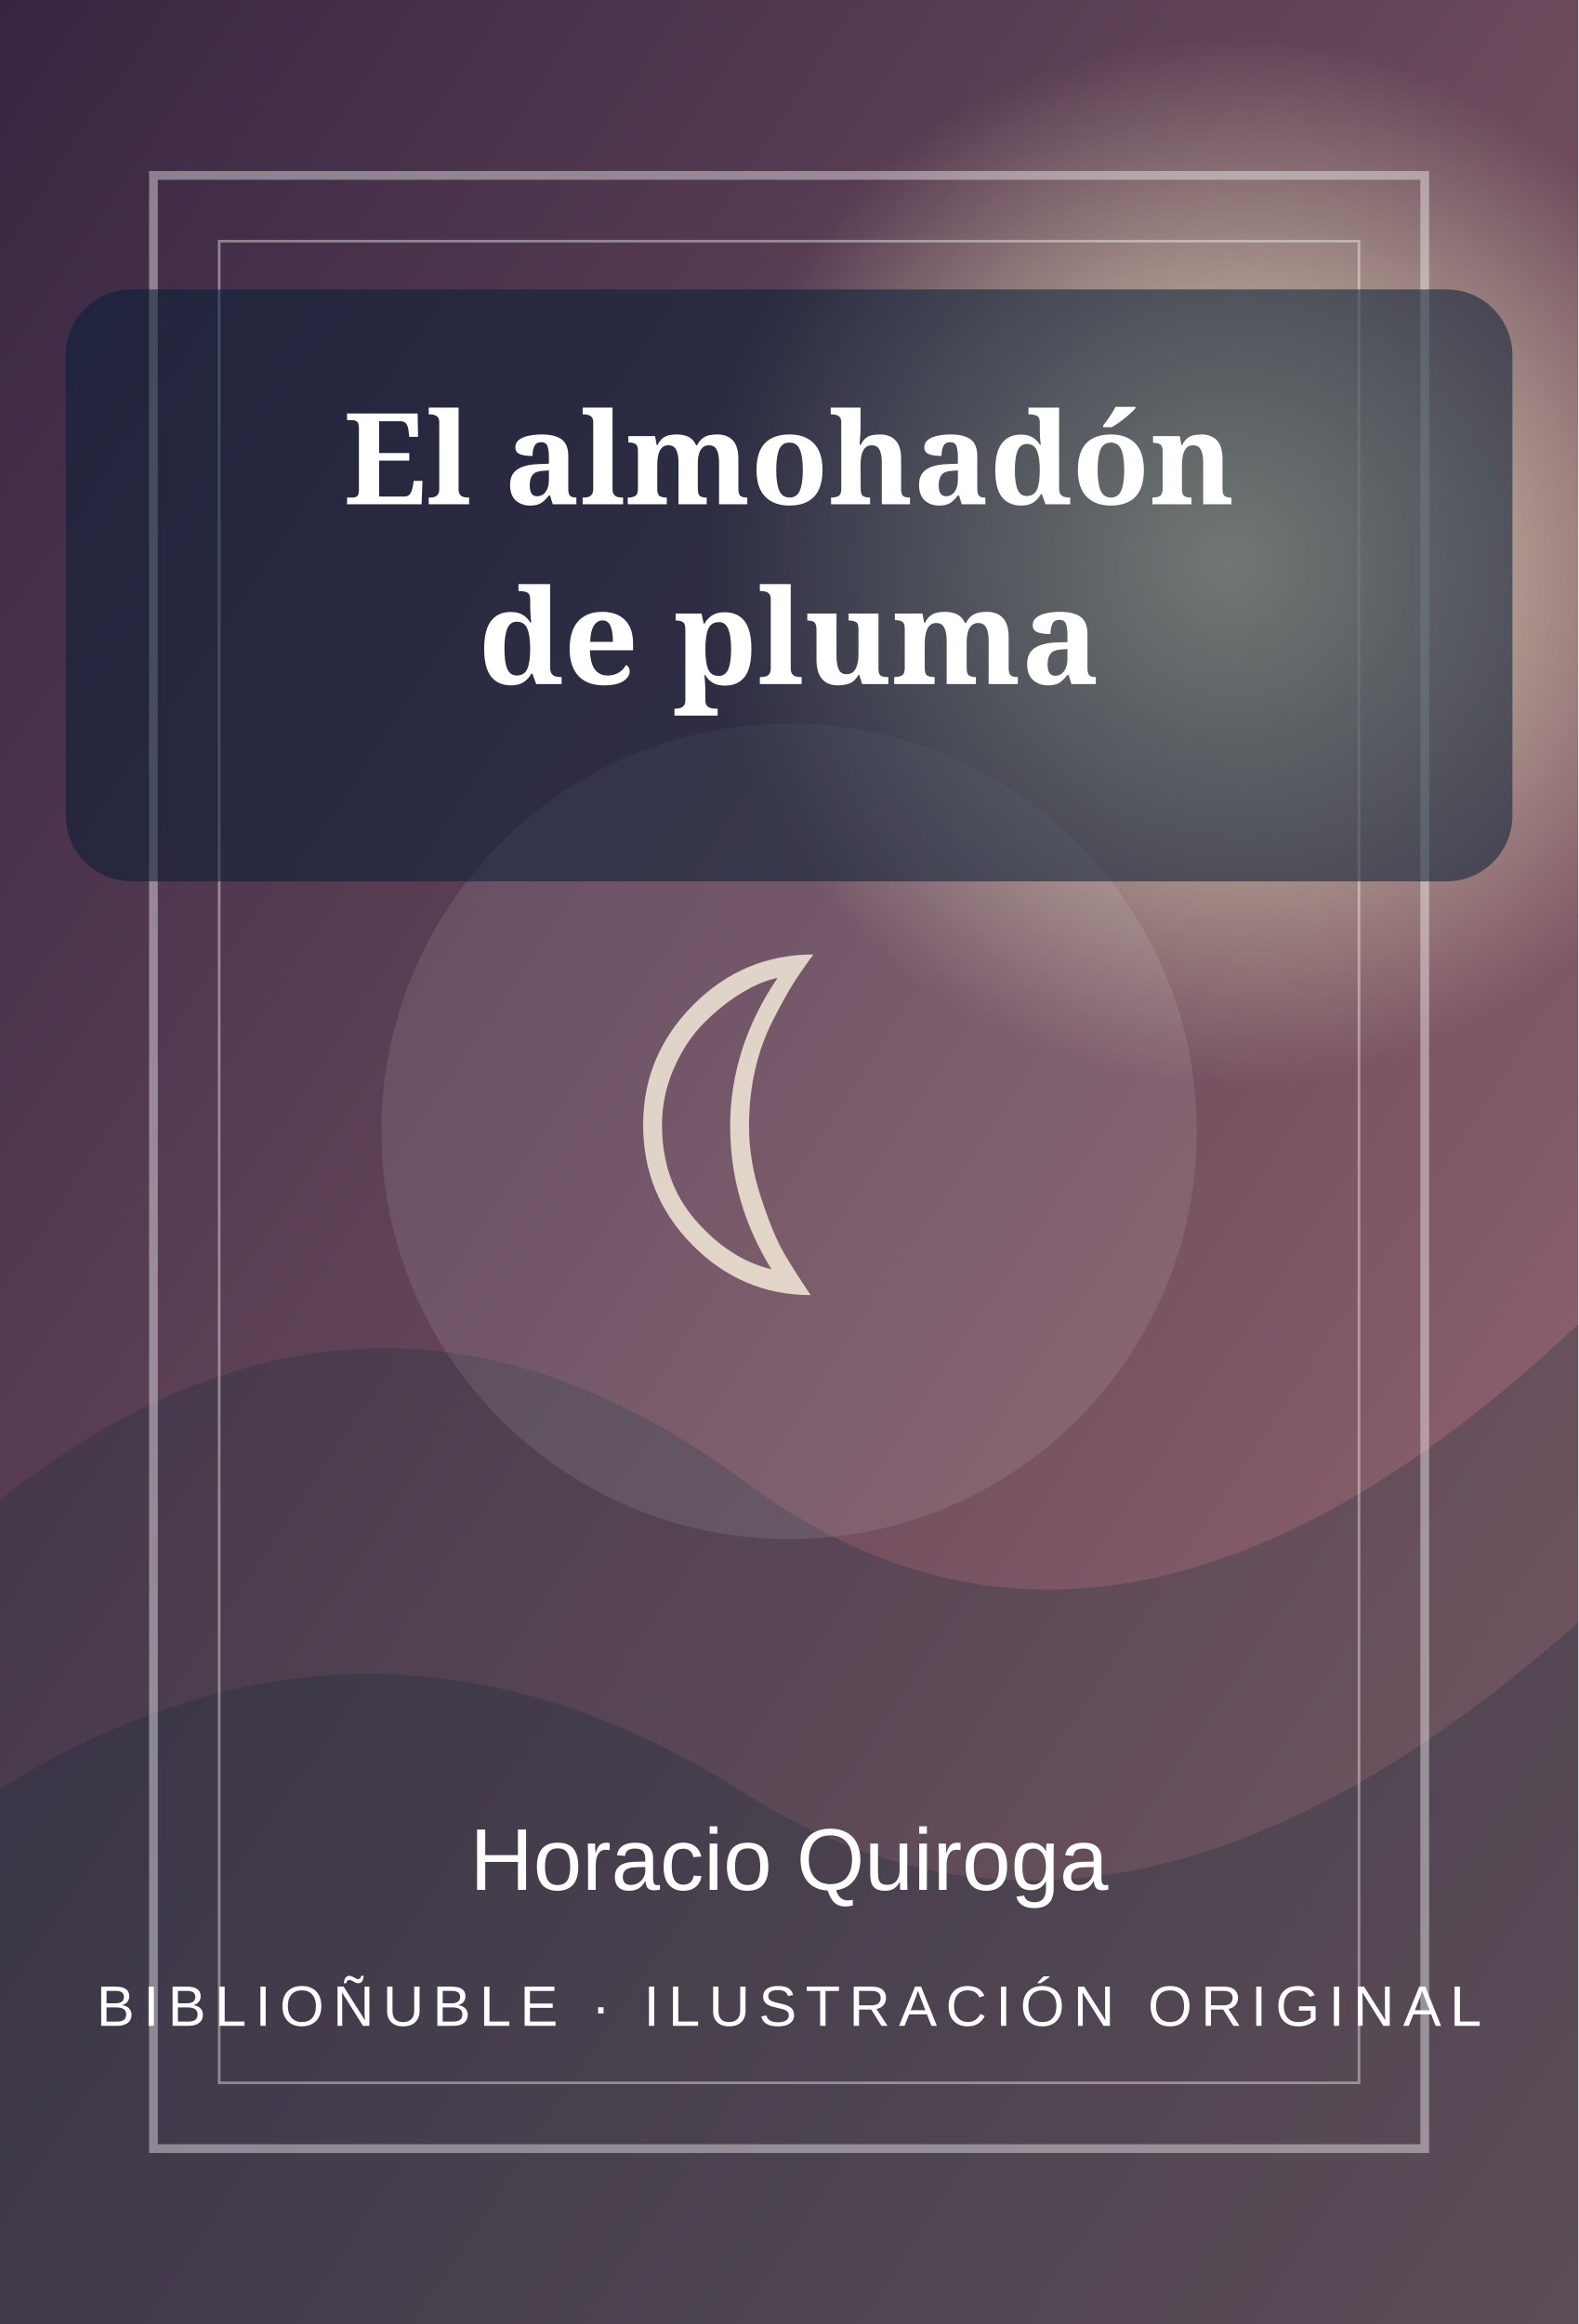
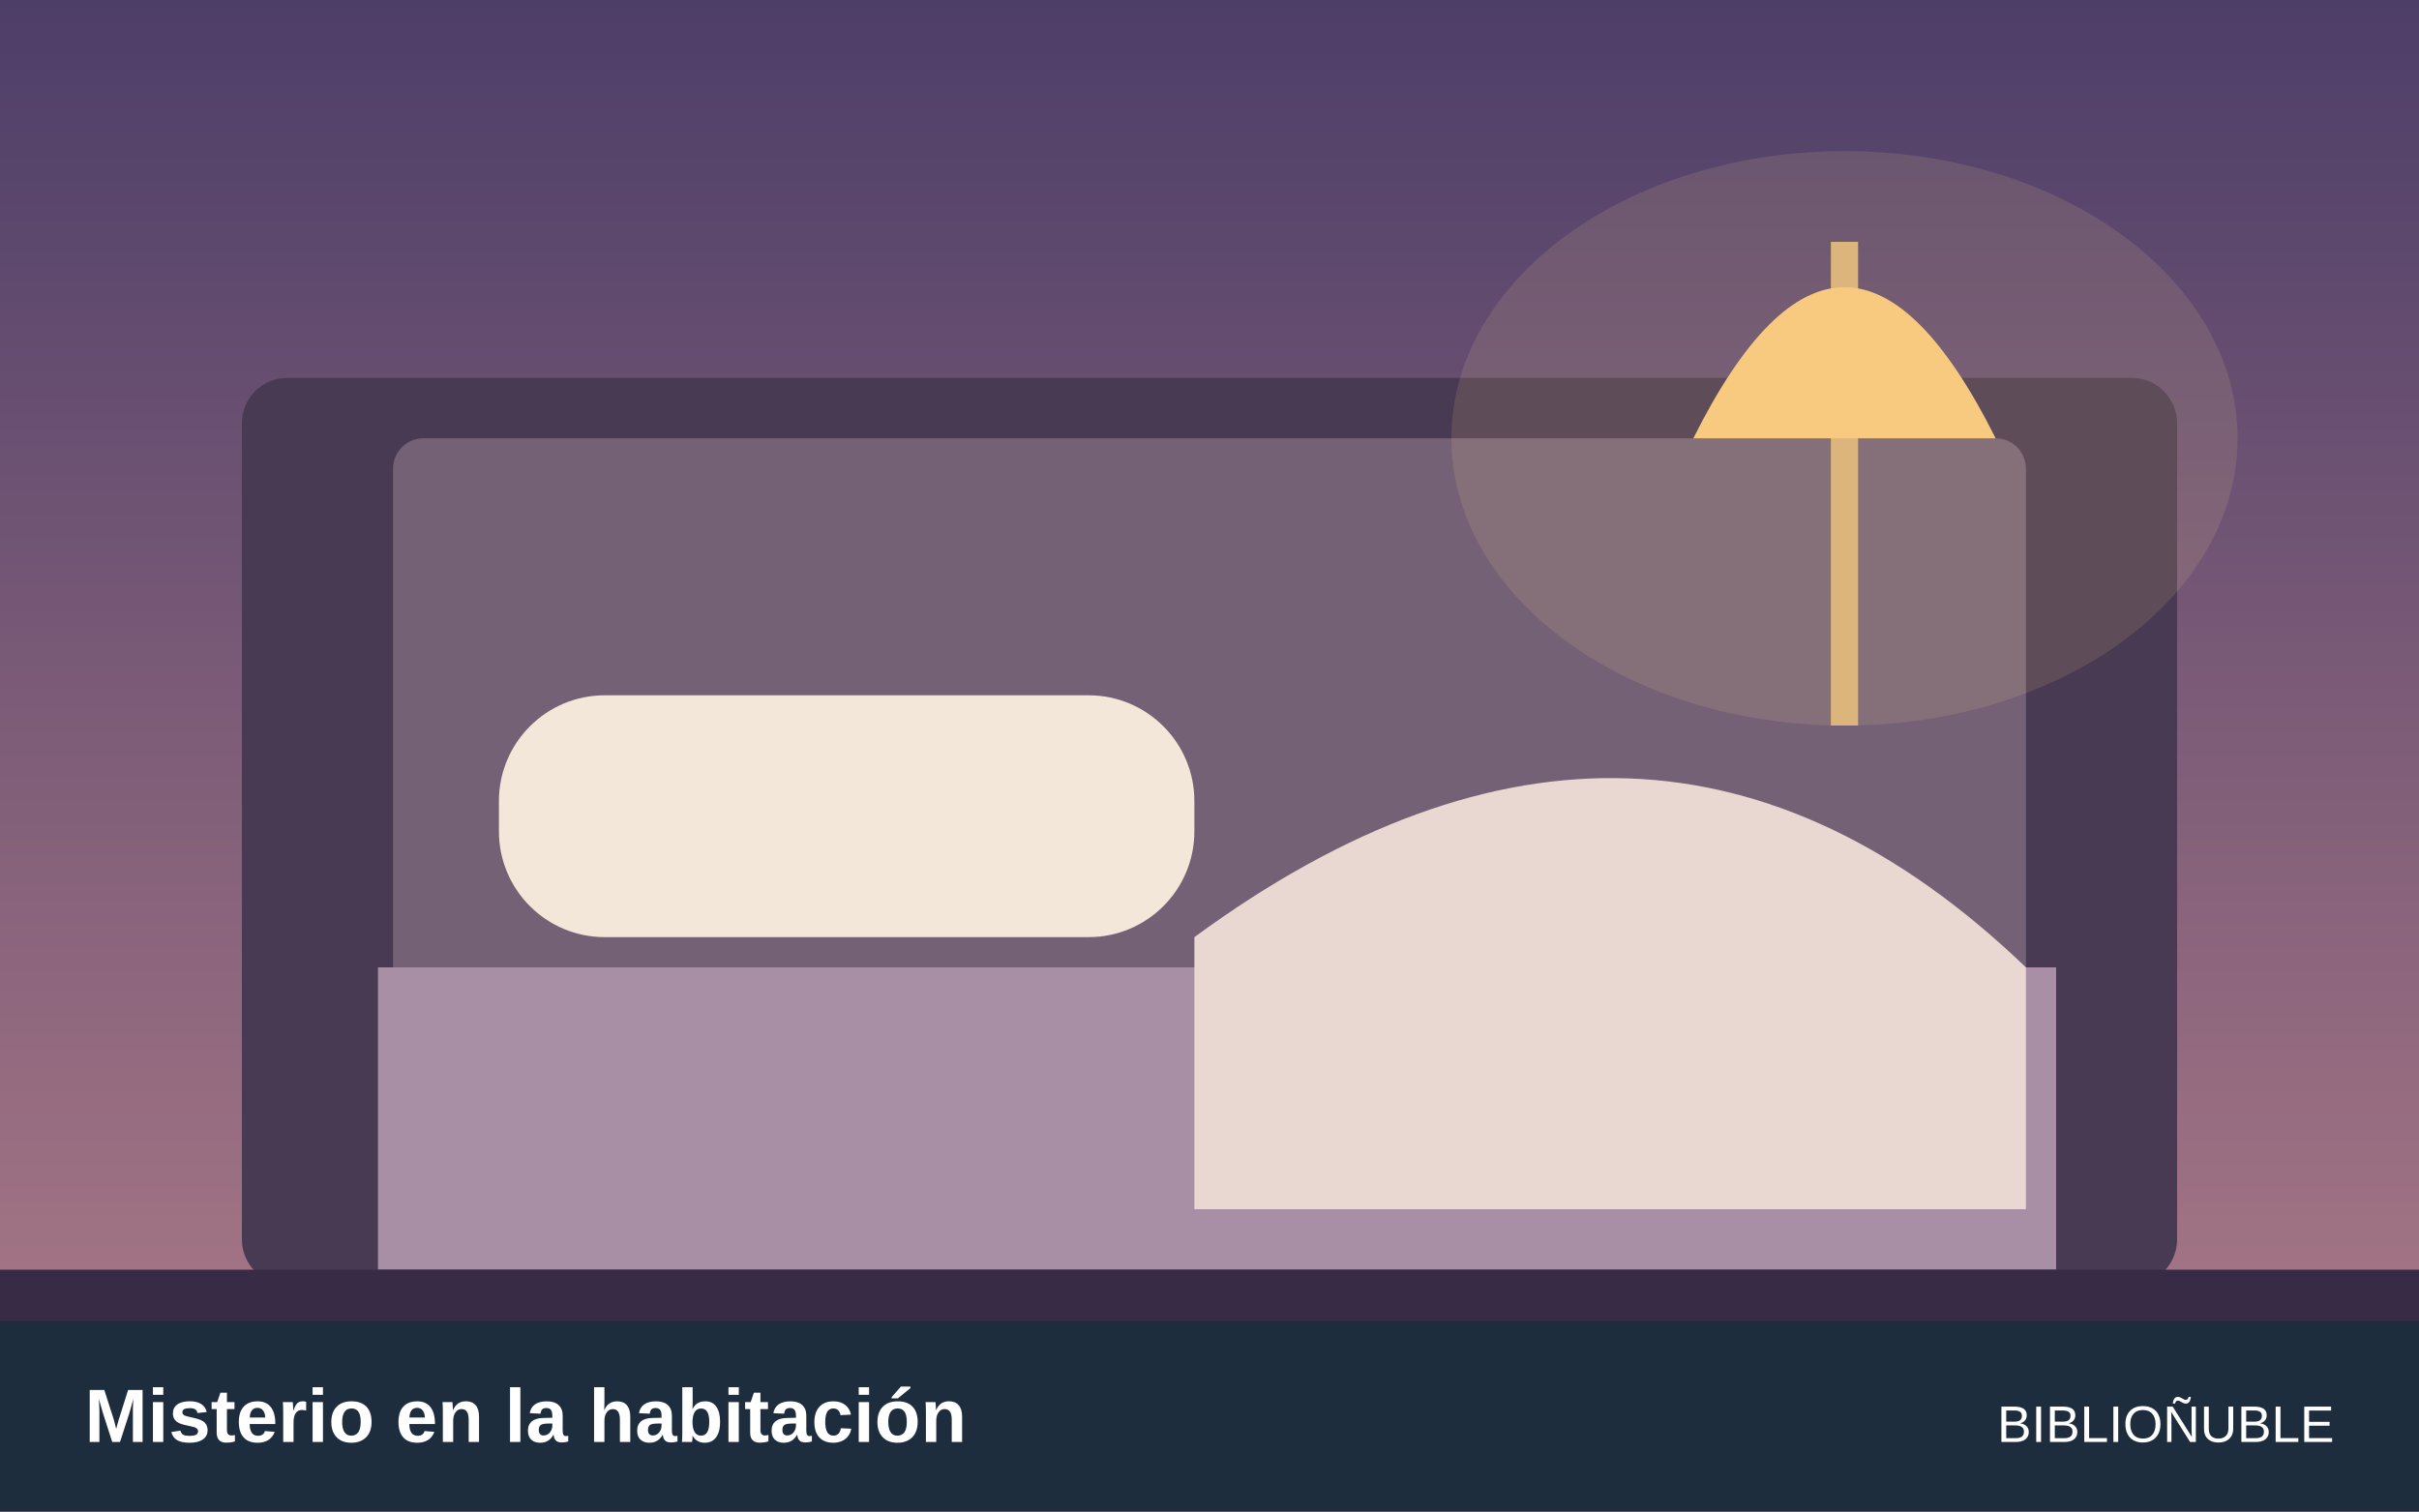
- <svg xmlns="http://www.w3.org/2000/svg" viewBox="0 0 360 530" role="img" aria-label="Portada ilustrada de El almohadón de pluma">
+ <svg xmlns="http://www.w3.org/2000/svg" viewBox="0 0 800 500" role="img" aria-label="Misterio en la habitación">
  <defs>
-     <linearGradient id="bg" x2="1" y2="1">
-       <stop stop-color="#372642" />
-       <stop offset="1" stop-color="#9d6d74" />
+     <linearGradient id="sky" x2="0" y2="1">
+       <stop stop-color="#4d3e68" />
+       <stop offset="1" stop-color="#b17d89" />
    </linearGradient>
-     <radialGradient id="sun">
-       <stop stop-color="#fff8cc" stop-opacity=".9" />
-       <stop offset="1" stop-color="#fff8cc" stop-opacity="0" />
-     </radialGradient>
  </defs>
-   <rect width="360" height="530" fill="url(#bg)" />
-   <circle cx="280" cy="128" r="120" fill="url(#sun)" />
-   <path d="M0 342 Q85 275 170 338 T360 302 V530 H0" fill="#122d39" opacity=".27" />
-   <path d="M0 408 Q85 355 170 409 T360 370 V530 H0" fill="#0a2434" opacity=".25" />
-   <g fill="none" stroke="#fff" opacity=".4">
-     <path d="M35 40 H325 V490 H35 Z" stroke-width="2" />
-     <path d="M50 55 H310 V475 H50 Z" stroke-width=".6" />
-   </g>
-   <g opacity=".8">
-     <circle cx="180" cy="258" r="93" fill="#ffffff" opacity=".12" />
-     <text x="180" y="294" text-anchor="middle" font-family="Georgia,serif" font-size="105" fill="#fff7e3">☾</text>
-   </g>
-   <rect x="15" y="66" width="330" height="135" rx="15" fill="#071e35" opacity=".55" />
-   <g font-family="Georgia,serif" fill="white" text-anchor="middle" font-weight="bold">
-     <text x="180" y="115" font-size="29">El almohadón</text>
-     <text x="180" y="156" font-size="30">de pluma</text>
-   </g>
-   <text x="180" y="431" font-family="Arial,sans-serif" font-size="20" fill="white" text-anchor="middle">Horacio Quiroga</text>
-   <text x="180" y="462" font-family="Arial,sans-serif" font-size="13" letter-spacing="2" fill="white" text-anchor="middle">BIBLIOÑUBLE · ILUSTRACIÓN ORIGINAL</text>
+   <rect width="800" height="500" fill="url(#sky)" />
+   <rect x="80" y="125" width="640" height="300" rx="15" fill="#483a52" />
+   <rect x="130" y="145" width="540" height="230" rx="10" fill="#756176" />
+   <path d="M125 320h555v100H125Z" fill="#a88fa5" />
+   <rect x="165" y="230" width="230" height="80" rx="35" fill="#f3e7d9" />
+   <path d="M395 310q150-110 275 10v80H395Z" fill="#e8d8d1" />
+   <path d="M0 420H800V500H0" fill="#382b46" />
+   <path d="M610 80v160" stroke="#d6b079" stroke-width="9" />
+   <path d="M560 145q50-100 100 0Z" fill="#f7c77e" />
+   <ellipse cx="610" cy="145" rx="130" ry="95" fill="#ffda8d" opacity=".12" />
+   <rect x="0" y="437" width="800" height="63" fill="#142d39" opacity=".73" />
+   <text x="28" y="477" fill="#fff" font-size="25" font-family="Arial,sans-serif" font-weight="bold">Misterio en la habitación</text>
+   <text x="772" y="477" fill="#fff" font-size="17" font-family="Arial,sans-serif" text-anchor="end">BIBLIOÑUBLE</text>
</svg>
